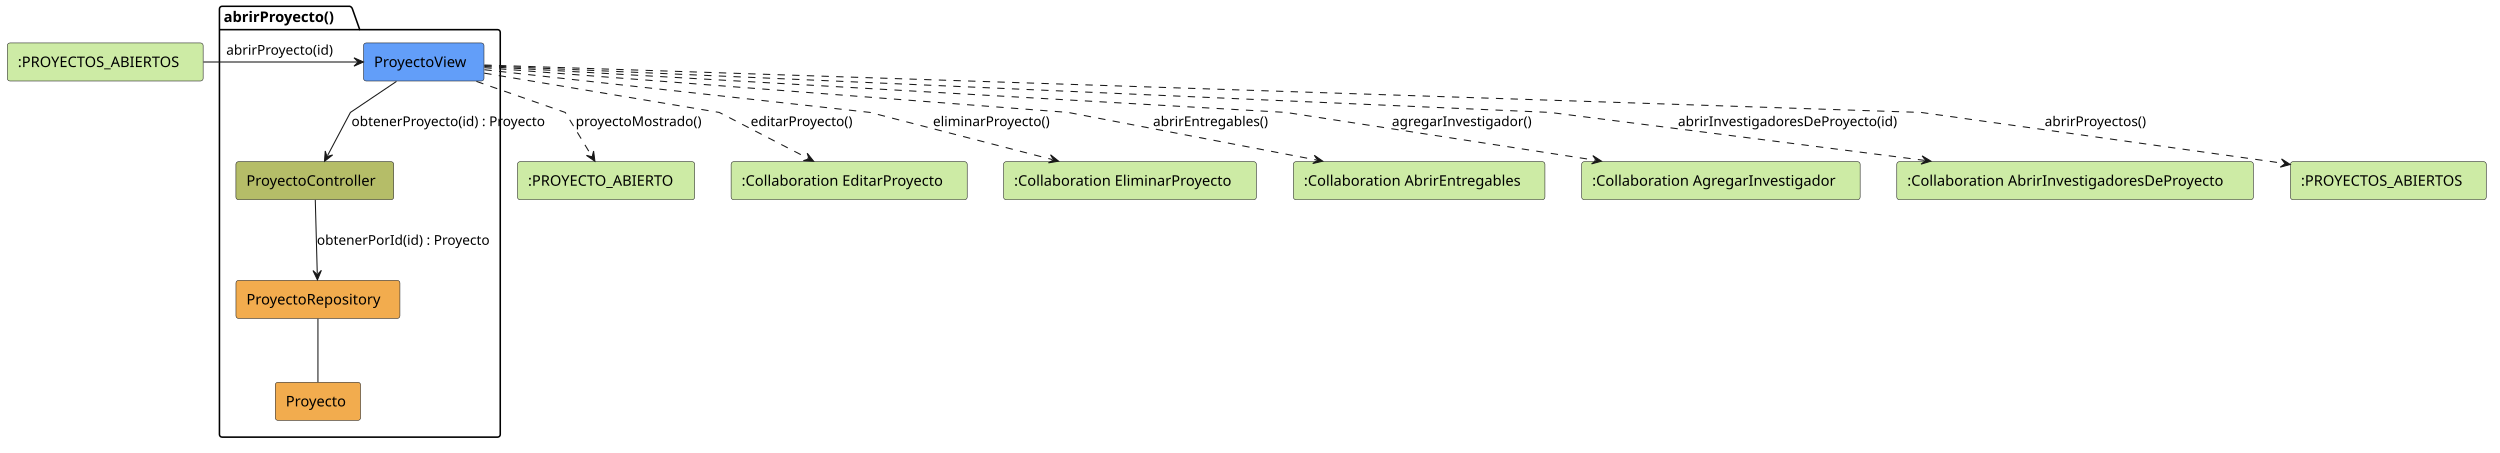
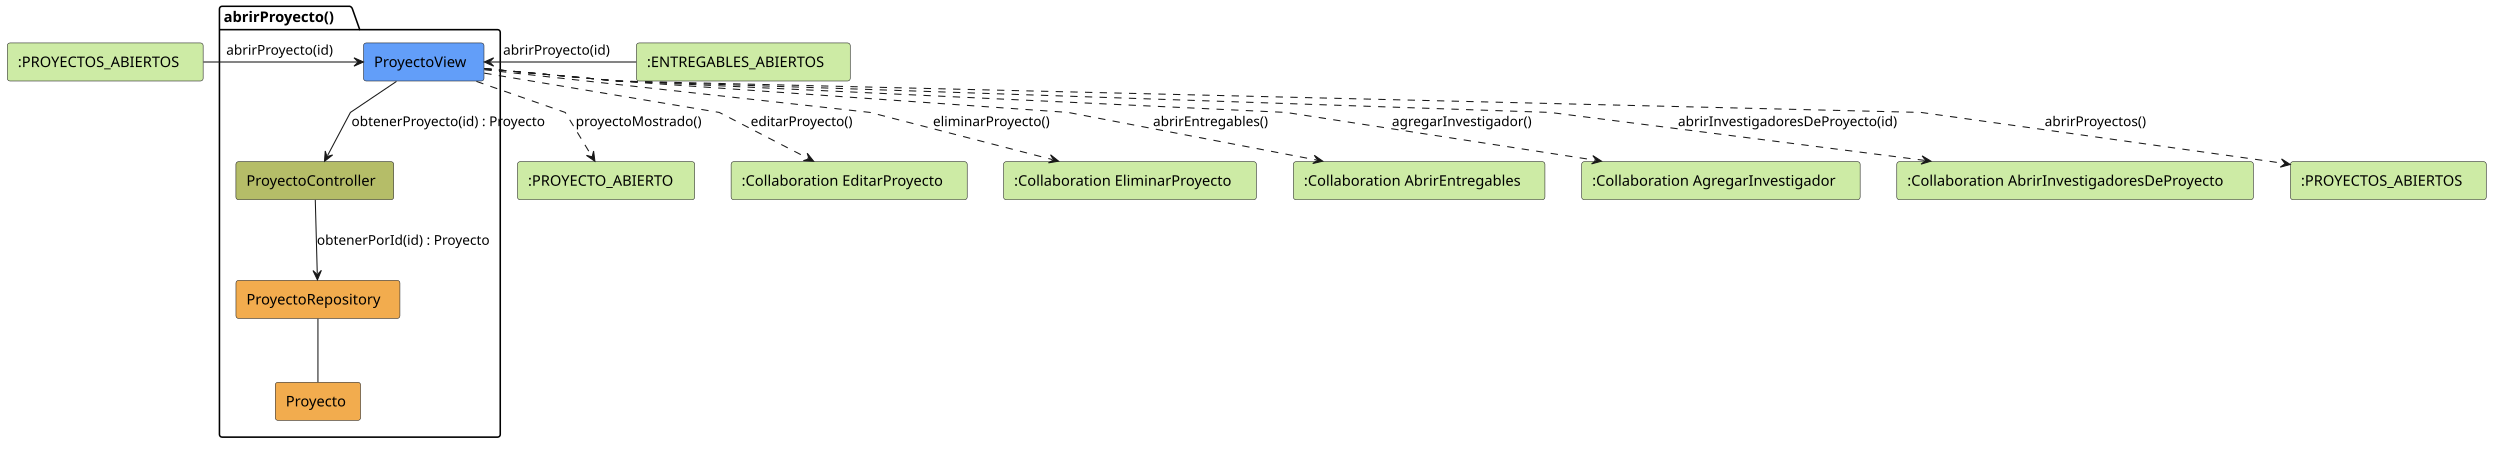
<svg xmlns="http://www.w3.org/2000/svg" contentStyleType="text/css" data-diagram-type="DESCRIPTION" height="432px" preserveAspectRatio="none" style="width:2386px;height:432px;background:#FFFFFF;" version="1.1" viewBox="0 0 2386 432" width="2386px" zoomAndPan="magnify">
  <defs />
  <g>
-     <g class="cluster" data-qualified-name="abrirProyecto" data-source-line="5" id="ent0003">
+     <g class="cluster" data-qualified-name="abrirProyecto" data-source-line="6" id="ent0004">
      <path d="M211.94,6 L333.827,6 A3.75,3.75 0 0 1 336.327,8.5 L343.327,28.297 L474.94,28.297 A2.5,2.5 0 0 1 477.44,30.797 L477.44,414.69 A2.5,2.5 0 0 1 474.94,417.19 L211.94,417.19 A2.5,2.5 0 0 1 209.44,414.69 L209.44,8.5 A2.5,2.5 0 0 1 211.94,6" fill="none" style="stroke:#000000;stroke-width:1.5;" />
      <line style="stroke:#000000;stroke-width:1.5;" x1="209.44" x2="343.327" y1="28.297" y2="28.297" />
      <text fill="#000000" font-family="sans-serif" font-size="14" font-weight="700" lengthAdjust="spacing" textLength="120.887" x="213.44" y="20.995">abrirProyecto()</text>
    </g>
-     <g class="entity" data-qualified-name="abrirProyecto.ProyectoView" data-source-line="6" id="ent0004">
+     <g class="entity" data-qualified-name="abrirProyecto.ProyectoView" data-source-line="7" id="ent0005">
      <rect fill="#629EF9" height="36.297" rx="2.5" ry="2.5" style="stroke:#181818;stroke-width:0.5;" width="114.944" x="346.97" y="41" />
      <text fill="#000000" font-family="sans-serif" font-size="14" lengthAdjust="spacing" textLength="94.944" x="356.97" y="63.995">ProyectoView</text>
    </g>
-     <g class="entity" data-qualified-name="abrirProyecto.ProyectoController" data-source-line="7" id="ent0005">
+     <g class="entity" data-qualified-name="abrirProyecto.ProyectoController" data-source-line="8" id="ent0006">
      <rect fill="#B5BD68" height="36.297" rx="2.5" ry="2.5" style="stroke:#181818;stroke-width:0.5;" width="150.587" x="225.15" y="154.3" />
      <text fill="#000000" font-family="sans-serif" font-size="14" lengthAdjust="spacing" textLength="130.587" x="235.15" y="177.295">ProyectoController</text>
    </g>
-     <g class="entity" data-qualified-name="abrirProyecto.ProyectoRepository" data-source-line="8" id="ent0006">
+     <g class="entity" data-qualified-name="abrirProyecto.ProyectoRepository" data-source-line="9" id="ent0007">
      <rect fill="#F2AC4E" height="36.297" rx="2.5" ry="2.5" style="stroke:#181818;stroke-width:0.5;" width="156.486" x="225.2" y="267.6" />
      <text fill="#000000" font-family="sans-serif" font-size="14" lengthAdjust="spacing" textLength="136.486" x="235.2" y="290.595">ProyectoRepository</text>
    </g>
-     <g class="entity" data-qualified-name="abrirProyecto.Proyecto" data-source-line="9" id="ent0007">
+     <g class="entity" data-qualified-name="abrirProyecto.Proyecto" data-source-line="10" id="ent0008">
      <rect fill="#F2AC4E" height="36.297" rx="2.5" ry="2.5" style="stroke:#181818;stroke-width:0.5;" width="81.414" x="262.73" y="364.89" />
      <text fill="#000000" font-family="sans-serif" font-size="14" lengthAdjust="spacing" textLength="61.414" x="272.73" y="387.885">Proyecto</text>
    </g>
    <g class="entity" data-qualified-name="ProyectosAbiertos" data-source-line="3" id="ent0002">
      <rect fill="#CDEBA5" height="36.297" rx="2.5" ry="2.5" style="stroke:#181818;stroke-width:0.5;" width="186.879" x="7" y="41" />
      <text fill="#000000" font-family="sans-serif" font-size="14" lengthAdjust="spacing" textLength="166.879" x="17" y="63.995">:PROYECTOS_ABIERTOS</text>
    </g>
-     <g class="entity" data-qualified-name="ProyectoAbierto" data-source-line="12" id="ent0008">
+     <g class="entity" data-qualified-name="EntregablesAbiertoEntrada" data-source-line="4" id="ent0003">
+       <rect fill="#CDEBA5" height="36.297" rx="2.5" ry="2.5" style="stroke:#181818;stroke-width:0.5;" width="204.065" x="607.41" y="41" />
+       <text fill="#000000" font-family="sans-serif" font-size="14" lengthAdjust="spacing" textLength="184.065" x="617.41" y="63.995">:ENTREGABLES_ABIERTOS</text>
+     </g>
+     <g class="entity" data-qualified-name="ProyectoAbierto" data-source-line="13" id="ent0009">
      <rect fill="#CDEBA5" height="36.297" rx="2.5" ry="2.5" style="stroke:#181818;stroke-width:0.5;" width="169.106" x="493.89" y="154.3" />
      <text fill="#000000" font-family="sans-serif" font-size="14" lengthAdjust="spacing" textLength="149.106" x="503.89" y="177.295">:PROYECTO_ABIERTO</text>
    </g>
-     <g class="entity" data-qualified-name="ColEditar" data-source-line="13" id="ent0009">
+     <g class="entity" data-qualified-name="ColEditar" data-source-line="14" id="ent0010">
      <rect fill="#CDEBA5" height="36.297" rx="2.5" ry="2.5" style="stroke:#181818;stroke-width:0.5;" width="225.331" x="697.77" y="154.3" />
      <text fill="#000000" font-family="sans-serif" font-size="14" lengthAdjust="spacing" textLength="205.331" x="707.77" y="177.295">:Collaboration EditarProyecto</text>
    </g>
-     <g class="entity" data-qualified-name="ColEliminar" data-source-line="14" id="ent0010">
+     <g class="entity" data-qualified-name="ColEliminar" data-source-line="15" id="ent0011">
      <rect fill="#CDEBA5" height="36.297" rx="2.5" ry="2.5" style="stroke:#181818;stroke-width:0.5;" width="241.245" x="957.82" y="154.3" />
      <text fill="#000000" font-family="sans-serif" font-size="14" lengthAdjust="spacing" textLength="221.245" x="967.82" y="177.295">:Collaboration EliminarProyecto</text>
    </g>
-     <g class="entity" data-qualified-name="ColEntregables" data-source-line="15" id="ent0011">
+     <g class="entity" data-qualified-name="ColEntregables" data-source-line="16" id="ent0012">
      <rect fill="#CDEBA5" height="36.297" rx="2.5" ry="2.5" style="stroke:#181818;stroke-width:0.5;" width="240.062" x="1234.41" y="154.3" />
      <text fill="#000000" font-family="sans-serif" font-size="14" lengthAdjust="spacing" textLength="220.062" x="1244.41" y="177.295">:Collaboration AbrirEntregables</text>
    </g>
-     <g class="entity" data-qualified-name="ColAgregar" data-source-line="16" id="ent0012">
+     <g class="entity" data-qualified-name="ColAgregar" data-source-line="17" id="ent0013">
      <rect fill="#CDEBA5" height="36.297" rx="2.5" ry="2.5" style="stroke:#181818;stroke-width:0.5;" width="265.772" x="1509.55" y="154.3" />
      <text fill="#000000" font-family="sans-serif" font-size="14" lengthAdjust="spacing" textLength="245.773" x="1519.55" y="177.295">:Collaboration AgregarInvestigador</text>
    </g>
-     <g class="entity" data-qualified-name="ColInvestigadores" data-source-line="17" id="ent0013">
+     <g class="entity" data-qualified-name="ColInvestigadores" data-source-line="18" id="ent0014">
      <rect fill="#CDEBA5" height="36.297" rx="2.5" ry="2.5" style="stroke:#181818;stroke-width:0.5;" width="340.298" x="1810.29" y="154.3" />
      <text fill="#000000" font-family="sans-serif" font-size="14" lengthAdjust="spacing" textLength="320.298" x="1820.29" y="177.295">:Collaboration AbrirInvestigadoresDeProyecto</text>
    </g>
-     <g class="entity" data-qualified-name="ProyectosSalida" data-source-line="18" id="ent0014">
+     <g class="entity" data-qualified-name="ProyectosSalida" data-source-line="19" id="ent0015">
      <rect fill="#CDEBA5" height="36.297" rx="2.5" ry="2.5" style="stroke:#181818;stroke-width:0.5;" width="186.879" x="2186" y="154.3" />
      <text fill="#000000" font-family="sans-serif" font-size="14" lengthAdjust="spacing" textLength="166.879" x="2196" y="177.295">:PROYECTOS_ABIERTOS</text>
    </g>
-     <g class="link" data-entity-1="ent0002" data-entity-2="ent0004" data-link-type="dependency" data-source-line="20" id="lnk15">
+     <g class="link" data-entity-1="ent0002" data-entity-2="ent0005" data-link-type="dependency" data-source-line="21" id="lnk16">
      <path d="M194.13,59.15 C244.02,59.15 297.8,59.15 340.85,59.15" fill="none" id="ProyectosAbiertos-to-ProyectoView" style="stroke:#181818;stroke-width:1;" />
      <polygon fill="#181818" points="346.85,59.15,337.85,55.15,341.85,59.15,337.85,63.15,346.85,59.15" style="stroke:#181818;stroke-width:1;" />
      <text fill="#000000" font-family="sans-serif" font-size="13" lengthAdjust="spacing" textLength="109.554" x="215.92" y="52.217">abrirProyecto(id)</text>
    </g>
-     <g class="link" data-entity-1="ent0004" data-entity-2="ent0005" data-link-type="dependency" data-source-line="22" id="lnk16">
+     <g class="link" data-entity-1="ent0003" data-entity-2="ent0005" data-link-type="dependency" data-source-line="22" id="lnk17">
+       <path d="M607.18,59.15 C558.88,59.15 509.01,59.15 468.17,59.15" fill="none" id="EntregablesAbiertoEntrada-to-ProyectoView" style="stroke:#181818;stroke-width:1;" />
+       <polygon fill="#181818" points="462.17,59.15,471.17,63.15,467.17,59.15,471.17,55.15,462.17,59.15" style="stroke:#181818;stroke-width:1;" />
+       <text fill="#000000" font-family="sans-serif" font-size="13" lengthAdjust="spacing" textLength="109.554" x="480.16" y="52.217">abrirProyecto(id)</text>
+     </g>
+     <g class="link" data-entity-1="ent0005" data-entity-2="ent0006" data-link-type="dependency" data-source-line="24" id="lnk18">
      <path d="M378.37,77.71 C358.47,91.11 334.44,107.3 334.44,107.3 C334.44,107.3 322.611,129.629 312.541,148.619" fill="none" id="ProyectoView-to-ProyectoController" style="stroke:#181818;stroke-width:1;" />
      <polygon fill="#181818" points="309.73,153.92,317.48,147.843,312.072,149.503,310.413,144.095,309.73,153.92" style="stroke:#181818;stroke-width:1;" />
      <text fill="#000000" font-family="sans-serif" font-size="13" lengthAdjust="spacing" textLength="199.589" x="335.44" y="120.367">obtenerProyecto(id) : Proyecto</text>
    </g>
-     <g class="link" data-entity-1="ent0005" data-entity-2="ent0006" data-link-type="dependency" data-source-line="24" id="lnk17">
+     <g class="link" data-entity-1="ent0006" data-entity-2="ent0007" data-link-type="dependency" data-source-line="26" id="lnk19">
      <path d="M300.91,190.84 C301.47,211.62 302.239,240.212 302.799,261.112" fill="none" id="ProyectoController-to-ProyectoRepository" style="stroke:#181818;stroke-width:1;" />
      <polygon fill="#181818" points="302.96,267.11,306.717,258.006,302.826,262.112,298.72,258.22,302.96,267.11" style="stroke:#181818;stroke-width:1;" />
      <text fill="#000000" font-family="sans-serif" font-size="13" lengthAdjust="spacing" textLength="175.786" x="302.44" y="233.667">obtenerPorId(id) : Proyecto</text>
    </g>
-     <g class="link" data-entity-1="ent0006" data-entity-2="ent0007" data-link-type="association" data-source-line="26" id="lnk18">
+     <g class="link" data-entity-1="ent0007" data-entity-2="ent0008" data-link-type="association" data-source-line="28" id="lnk20">
      <path d="M303.44,304.22 C303.44,321.42 303.44,347.52 303.44,364.67" fill="none" id="ProyectoRepository-Proyecto" style="stroke:#181818;stroke-width:1;" />
    </g>
-     <g class="link" data-entity-1="ent0004" data-entity-2="ent0008" data-link-type="dependency" data-source-line="28" id="lnk19">
+     <g class="link" data-entity-1="ent0005" data-entity-2="ent0009" data-link-type="dependency" data-source-line="30" id="lnk21">
      <path d="M454.71,77.71 C493.09,91.11 539.44,107.3 539.44,107.3 C539.44,107.3 553.124,129.803 564.664,148.792" fill="none" id="ProyectoView-to-ProyectoAbierto" style="stroke:#181818;stroke-width:1;stroke-dasharray:7,7;" />
      <polygon fill="#181818" points="567.78,153.92,566.524,144.151,565.183,149.647,559.688,148.306,567.78,153.92" style="stroke:#181818;stroke-width:1;" />
      <text fill="#000000" font-family="sans-serif" font-size="13" lengthAdjust="spacing" textLength="128.14" x="549.44" y="120.367">proyectoMostrado()</text>
    </g>
-     <g class="link" data-entity-1="ent0004" data-entity-2="ent0009" data-link-type="dependency" data-source-line="29" id="lnk20">
+     <g class="link" data-entity-1="ent0005" data-entity-2="ent0010" data-link-type="dependency" data-source-line="31" id="lnk22">
      <path d="M462.19,69.81 C544.69,83.6 686.44,107.3 686.44,107.3 C686.44,107.3 734.51,132.174 771.231,151.164" fill="none" id="ProyectoView-to-ColEditar" style="stroke:#181818;stroke-width:1;stroke-dasharray:7,7;" />
      <polygon fill="#181818" points="776.56,153.92,770.403,146.233,772.119,151.623,766.728,153.339,776.56,153.92" style="stroke:#181818;stroke-width:1;" />
      <text fill="#000000" font-family="sans-serif" font-size="13" lengthAdjust="spacing" textLength="105.441" x="716.44" y="120.367">editarProyecto()</text>
    </g>
-     <g class="link" data-entity-1="ent0004" data-entity-2="ent0010" data-link-type="dependency" data-source-line="30" id="lnk21">
+     <g class="link" data-entity-1="ent0005" data-entity-2="ent0011" data-link-type="dependency" data-source-line="32" id="lnk23">
      <path d="M462.34,66.56 C578.81,79.45 830.44,107.3 830.44,107.3 C830.44,107.3 931.121,133.337 1004.531,152.327" fill="none" id="ProyectoView-to-ColEliminar" style="stroke:#181818;stroke-width:1;stroke-dasharray:7,7;" />
      <polygon fill="#181818" points="1010.34,153.83,1002.629,147.703,1005.499,152.578,1000.625,155.449,1010.34,153.83" style="stroke:#181818;stroke-width:1;" />
      <text fill="#000000" font-family="sans-serif" font-size="13" lengthAdjust="spacing" textLength="120.218" x="890.44" y="120.367">eliminarProyecto()</text>
    </g>
-     <g class="link" data-entity-1="ent0004" data-entity-2="ent0011" data-link-type="dependency" data-source-line="31" id="lnk22">
-       <path d="M462.3,64.59 C615.39,76.32 1019.44,107.3 1019.44,107.3 C1019.44,107.3 1157.387,133.712 1256.567,152.702" fill="none" id="ProyectoView-to-ColEntregables" style="stroke:#181818;stroke-width:1;stroke-dasharray:7,7;" />
+     <g class="link" data-entity-1="ent0005" data-entity-2="ent0012" data-link-type="dependency" data-source-line="33" id="lnk24">
+       <path d="M462.21,65.51 C516.49,70.54 589.44,77.3 589.44,77.3 C589.44,77.3 1019.44,107.3 1019.44,107.3 C1019.44,107.3 1157.387,133.712 1256.567,152.702" fill="none" id="ProyectoView-to-ColEntregables" style="stroke:#181818;stroke-width:1;stroke-dasharray:7,7;" />
      <polygon fill="#181818" points="1262.46,153.83,1254.373,148.209,1257.549,152.89,1252.868,156.066,1262.46,153.83" style="stroke:#181818;stroke-width:1;" />
      <text fill="#000000" font-family="sans-serif" font-size="13" lengthAdjust="spacing" textLength="118.409" x="1100.44" y="120.367">abrirEntregables()</text>
    </g>
-     <g class="link" data-entity-1="ent0004" data-entity-2="ent0012" data-link-type="dependency" data-source-line="32" id="lnk23">
-       <path d="M462.31,63.47 C649.64,74.2 1227.44,107.3 1227.44,107.3 C1227.44,107.3 1399.7,133.923 1522.56,152.913" fill="none" id="ProyectoView-to-ColAgregar" style="stroke:#181818;stroke-width:1;stroke-dasharray:7,7;" />
+     <g class="link" data-entity-1="ent0005" data-entity-2="ent0013" data-link-type="dependency" data-source-line="34" id="lnk25">
+       <path d="M462.21,65.51 C516.49,70.54 589.44,77.3 589.44,77.3 C589.44,77.3 1227.44,107.3 1227.44,107.3 C1227.44,107.3 1399.7,133.923 1522.56,152.913" fill="none" id="ProyectoView-to-ColAgregar" style="stroke:#181818;stroke-width:1;stroke-dasharray:7,7;" />
      <polygon fill="#181818" points="1528.49,153.83,1520.207,148.502,1523.549,153.066,1518.985,156.408,1528.49,153.83" style="stroke:#181818;stroke-width:1;" />
      <text fill="#000000" font-family="sans-serif" font-size="13" lengthAdjust="spacing" textLength="142.283" x="1328.44" y="120.367">agregarInvestigador()</text>
    </g>
-     <g class="link" data-entity-1="ent0004" data-entity-2="ent0013" data-link-type="dependency" data-source-line="33" id="lnk24">
-       <path d="M462.24,62.69 C685.52,72.48 1479.44,107.3 1479.44,107.3 C1479.44,107.3 1688.609,134.078 1836.929,153.068" fill="none" id="ProyectoView-to-ColInvestigadores" style="stroke:#181818;stroke-width:1;stroke-dasharray:7,7;" />
+     <g class="link" data-entity-1="ent0005" data-entity-2="ent0014" data-link-type="dependency" data-source-line="35" id="lnk26">
+       <path d="M462.21,65.51 C516.49,70.54 589.44,77.3 589.44,77.3 C589.44,77.3 1479.44,107.3 1479.44,107.3 C1479.44,107.3 1688.609,134.078 1836.929,153.068" fill="none" id="ProyectoView-to-ColInvestigadores" style="stroke:#181818;stroke-width:1;stroke-dasharray:7,7;" />
      <polygon fill="#181818" points="1842.88,153.83,1834.461,148.719,1837.92,153.195,1833.445,156.655,1842.88,153.83" style="stroke:#181818;stroke-width:1;" />
      <text fill="#000000" font-family="sans-serif" font-size="13" lengthAdjust="spacing" textLength="223.349" x="1601.44" y="120.367">abrirInvestigadoresDeProyecto(id)</text>
    </g>
-     <g class="link" data-entity-1="ent0004" data-entity-2="ent0014" data-link-type="dependency" data-source-line="34" id="lnk25">
-       <path d="M462.23,62.06 C729.57,70.88 1833.44,107.3 1833.44,107.3 C1833.44,107.3 2168.44,154.3 2168.44,154.3 C2168.44,154.3 2169.451,154.452 2179.851,156.062" fill="none" id="ProyectoView-to-ProyectosSalida" style="stroke:#181818;stroke-width:1;stroke-dasharray:7,7;" />
+     <g class="link" data-entity-1="ent0005" data-entity-2="ent0015" data-link-type="dependency" data-source-line="36" id="lnk27">
+       <path d="M462.21,65.51 C516.49,70.54 589.44,77.3 589.44,77.3 C589.44,77.3 1833.44,107.3 1833.44,107.3 C1833.44,107.3 2168.44,154.3 2168.44,154.3 C2168.44,154.3 2169.451,154.452 2179.851,156.062" fill="none" id="ProyectoView-to-ProyectosSalida" style="stroke:#181818;stroke-width:1;stroke-dasharray:7,7;" />
      <polygon fill="#181818" points="2185.78,156.98,2177.498,151.65,2180.839,156.215,2176.274,159.556,2185.78,156.98" style="stroke:#181818;stroke-width:1;" />
      <text fill="#000000" font-family="sans-serif" font-size="13" lengthAdjust="spacing" textLength="104.463" x="1951.44" y="120.367">abrirProyectos()</text>
    </g>
  </g>
</svg>
